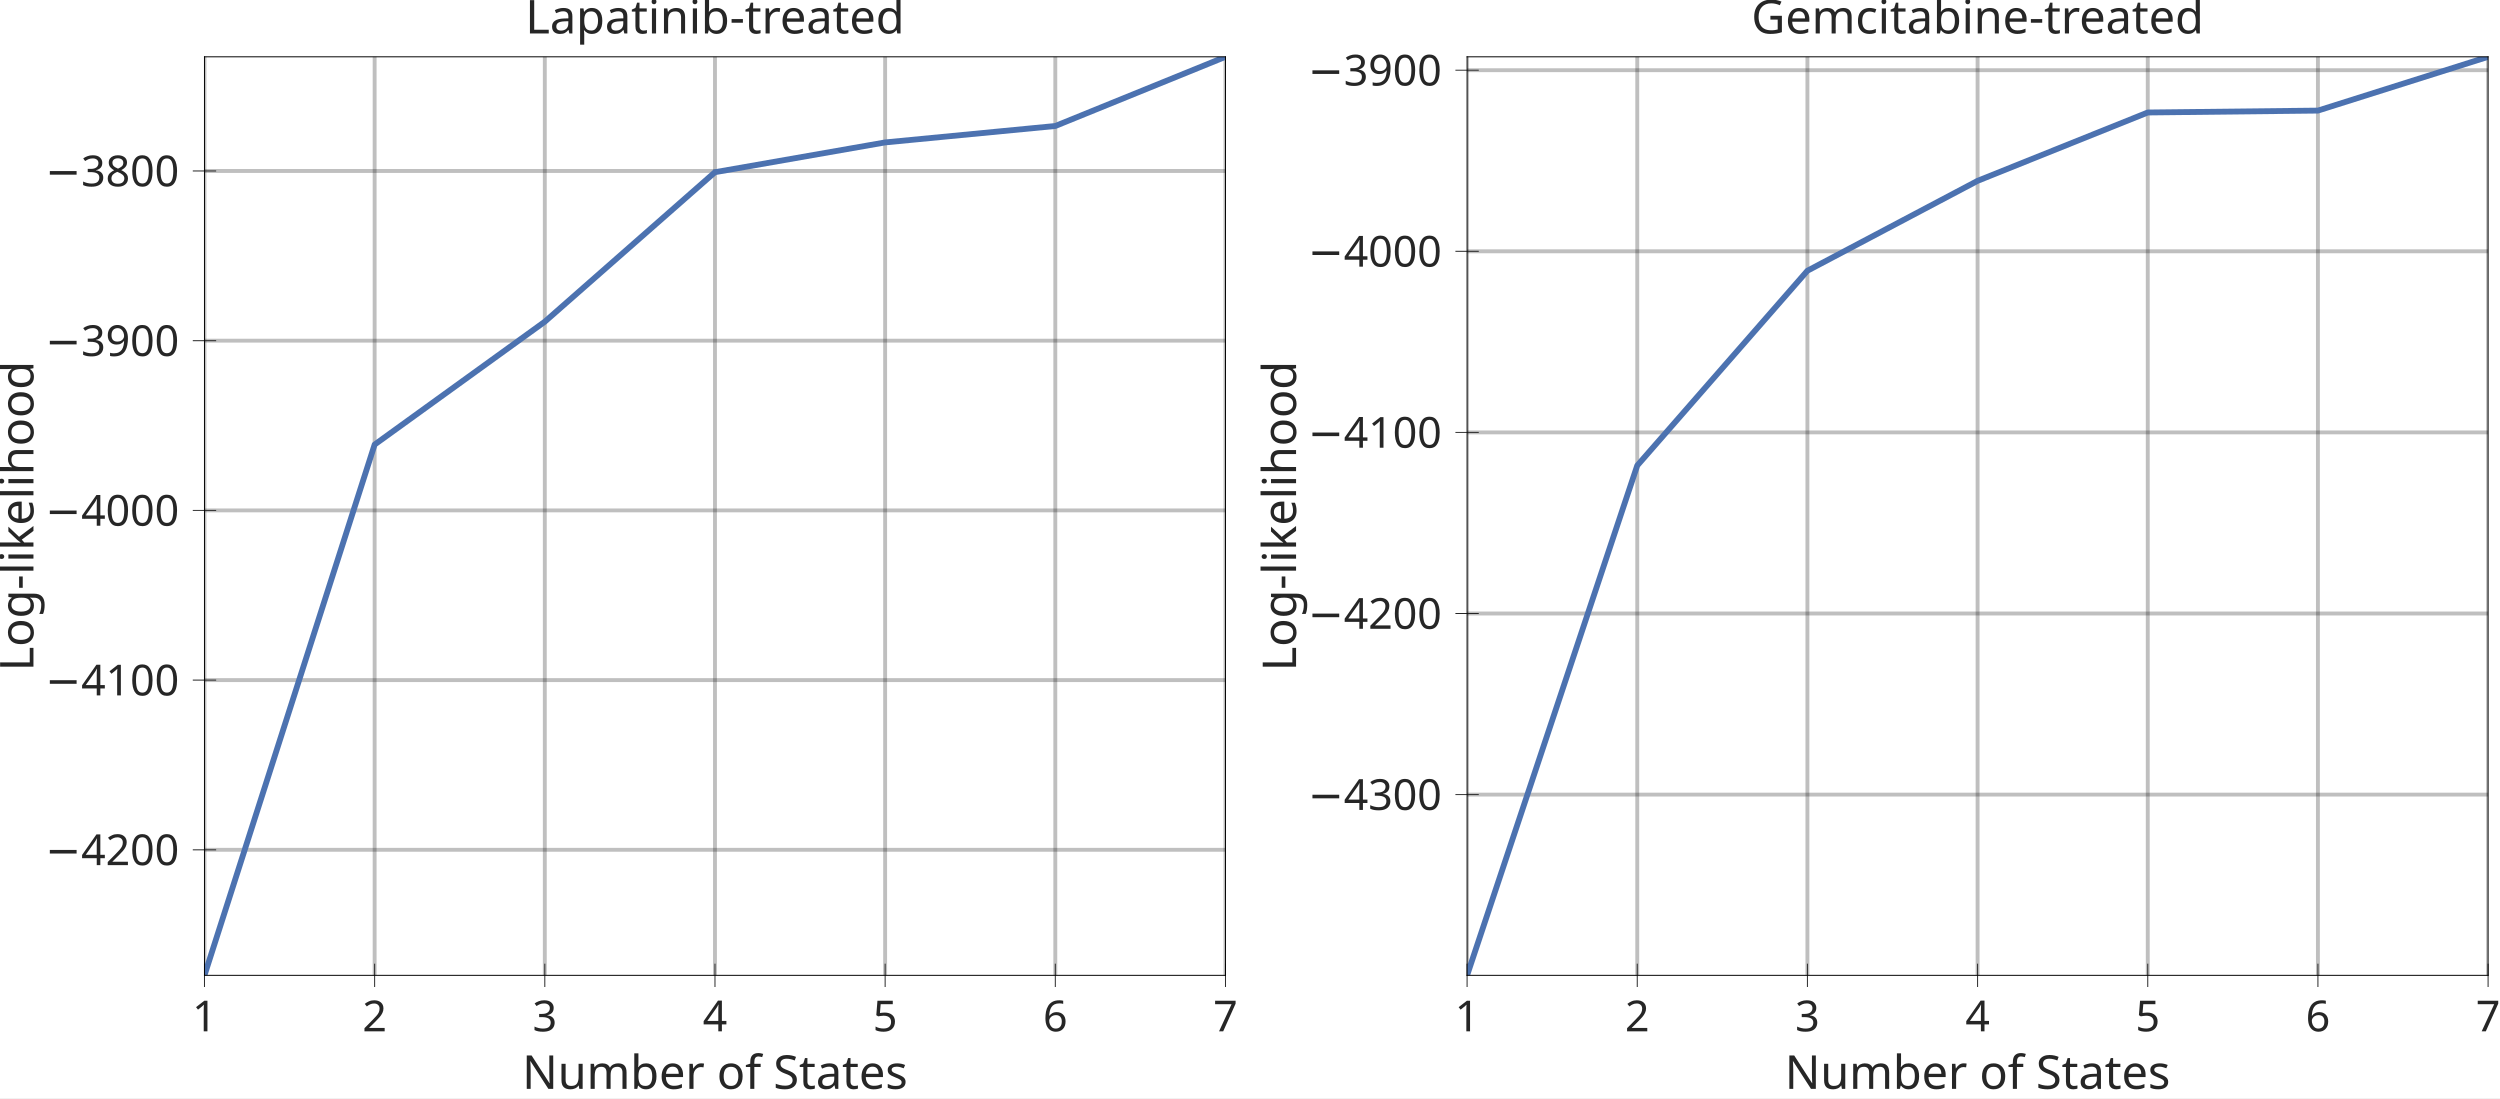
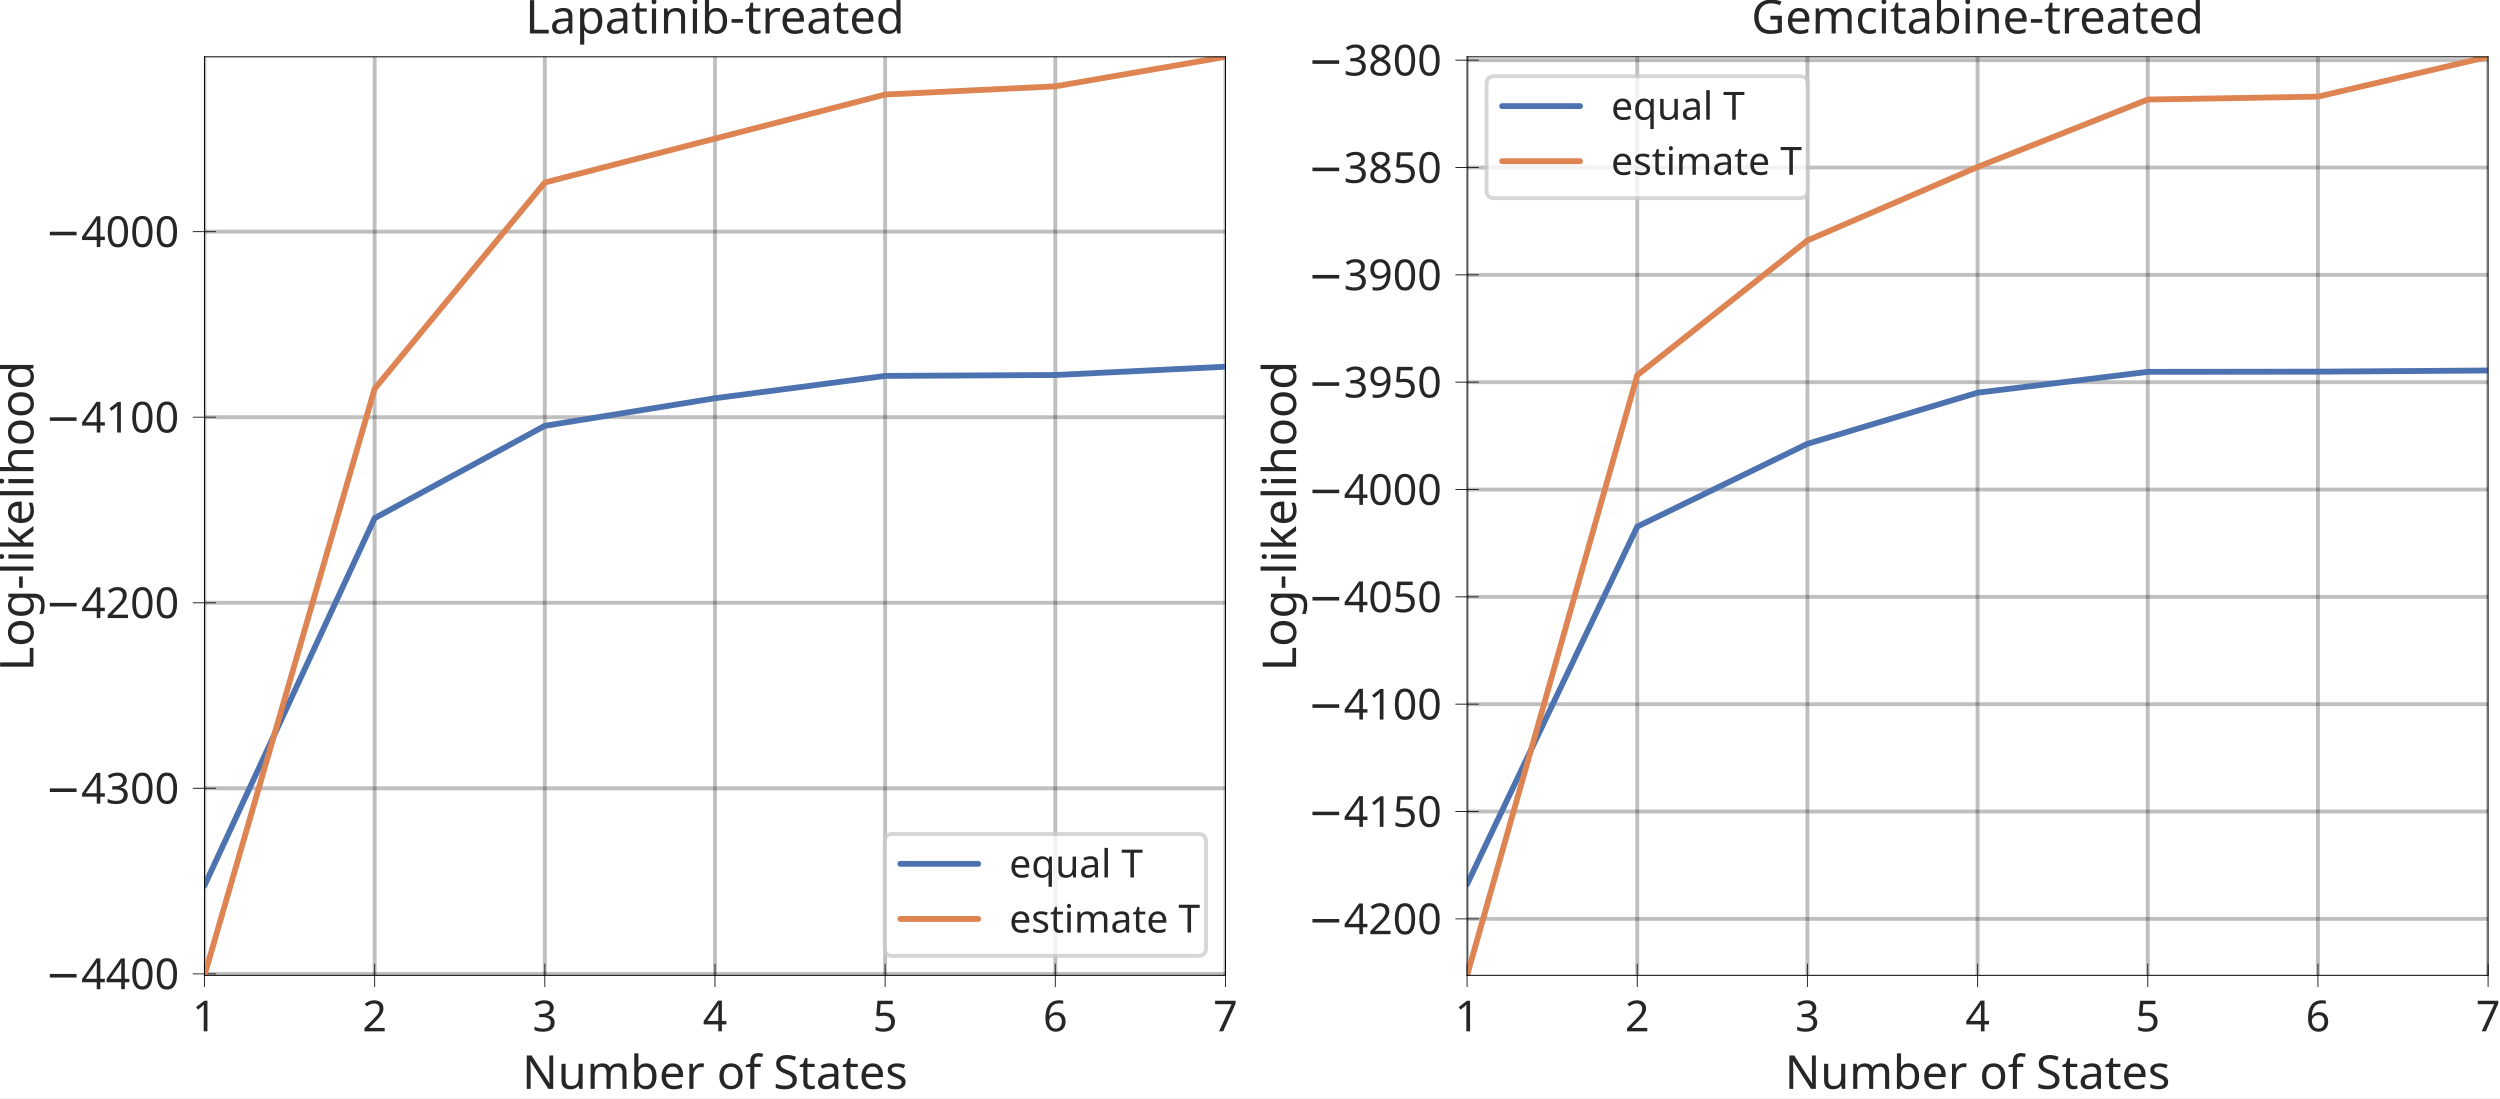
<svg xmlns="http://www.w3.org/2000/svg" xmlns:xlink="http://www.w3.org/1999/xlink" width="642pt" height="282pt" viewBox="0 0 642 282" version="1.1">
  <defs>
    <style type="text/css">*{stroke-linejoin: round; stroke-linecap: butt}</style>
  </defs>
  <g id="figure_1">
    <g id="patch_1">
      <path d="M 0 282  L 642 282  L 642 0  L 0 0  z " style="fill: #ffffff" />
    </g>
    <g id="axes_1">
      <g id="patch_2">
        <path d="M 52.508 250.465  L 314.701 250.465  L 314.701 14.589  L 52.508 14.589  z " style="fill: #ffffff" />
      </g>
      <g id="matplotlib.axis_1">
        <g id="xtick_1">
          <g id="line2d_1">
-             <path d="M 52.508 250.465  L 52.508 14.589  " clip-path="url(#p4b80f3ad15)" style="fill: none; stroke: #000000; stroke-opacity: 0.25; stroke-linecap: round" />
+             <path d="M 52.508 250.465  L 52.508 14.589  " clip-path="url(#p206b3e8301)" style="fill: none; stroke: #000000; stroke-opacity: 0.25; stroke-linecap: round" />
          </g>
          <g id="line2d_2">
            <defs>
-               <path id="mdbe4ce4d6f" d="M 0 3  L 0 -3  " style="stroke: #262626; stroke-width: 0.25" />
+               <path id="ma6e9a97f69" d="M 0 3  L 0 -3  " style="stroke: #262626; stroke-width: 0.25" />
            </defs>
            <g>
-               <use xlink:href="#mdbe4ce4d6f" x="52.508" y="250.465" style="fill: #262626; stroke: #262626; stroke-width: 0.25" />
+               <use xlink:href="#ma6e9a97f69" x="52.508" y="250.465" style="fill: #262626; stroke: #262626; stroke-width: 0.25" />
            </g>
          </g>
          <g id="text_1">
            <text style="fill: #262626; font: 11px 'sans-serif'; text-anchor: middle" x="52.508" y="264.839" transform="rotate(-0, 52.50781, 264.8389)">1</text>
          </g>
        </g>
        <g id="xtick_2">
          <g id="line2d_3">
-             <path d="M 96.207 250.465  L 96.207 14.589  " clip-path="url(#p4b80f3ad15)" style="fill: none; stroke: #000000; stroke-opacity: 0.25; stroke-linecap: round" />
+             <path d="M 96.207 250.465  L 96.207 14.589  " clip-path="url(#p206b3e8301)" style="fill: none; stroke: #000000; stroke-opacity: 0.25; stroke-linecap: round" />
          </g>
          <g id="line2d_4">
            <g>
-               <use xlink:href="#mdbe4ce4d6f" x="96.207" y="250.465" style="fill: #262626; stroke: #262626; stroke-width: 0.25" />
+               <use xlink:href="#ma6e9a97f69" x="96.207" y="250.465" style="fill: #262626; stroke: #262626; stroke-width: 0.25" />
            </g>
          </g>
          <g id="text_2">
            <text style="fill: #262626; font: 11px 'sans-serif'; text-anchor: middle" x="96.207" y="264.839" transform="rotate(-0, 96.20672, 264.8389)">2</text>
          </g>
        </g>
        <g id="xtick_3">
          <g id="line2d_5">
-             <path d="M 139.906 250.465  L 139.906 14.589  " clip-path="url(#p4b80f3ad15)" style="fill: none; stroke: #000000; stroke-opacity: 0.25; stroke-linecap: round" />
+             <path d="M 139.906 250.465  L 139.906 14.589  " clip-path="url(#p206b3e8301)" style="fill: none; stroke: #000000; stroke-opacity: 0.25; stroke-linecap: round" />
          </g>
          <g id="line2d_6">
            <g>
-               <use xlink:href="#mdbe4ce4d6f" x="139.906" y="250.465" style="fill: #262626; stroke: #262626; stroke-width: 0.25" />
+               <use xlink:href="#ma6e9a97f69" x="139.906" y="250.465" style="fill: #262626; stroke: #262626; stroke-width: 0.25" />
            </g>
          </g>
          <g id="text_3">
            <text style="fill: #262626; font: 11px 'sans-serif'; text-anchor: middle" x="139.906" y="264.839" transform="rotate(-0, 139.9056, 264.8389)">3</text>
          </g>
        </g>
        <g id="xtick_4">
          <g id="line2d_7">
-             <path d="M 183.605 250.465  L 183.605 14.589  " clip-path="url(#p4b80f3ad15)" style="fill: none; stroke: #000000; stroke-opacity: 0.25; stroke-linecap: round" />
+             <path d="M 183.605 250.465  L 183.605 14.589  " clip-path="url(#p206b3e8301)" style="fill: none; stroke: #000000; stroke-opacity: 0.25; stroke-linecap: round" />
          </g>
          <g id="line2d_8">
            <g>
-               <use xlink:href="#mdbe4ce4d6f" x="183.605" y="250.465" style="fill: #262626; stroke: #262626; stroke-width: 0.25" />
+               <use xlink:href="#ma6e9a97f69" x="183.605" y="250.465" style="fill: #262626; stroke: #262626; stroke-width: 0.25" />
            </g>
          </g>
          <g id="text_4">
            <text style="fill: #262626; font: 11px 'sans-serif'; text-anchor: middle" x="183.605" y="264.839" transform="rotate(-0, 183.6045, 264.8389)">4</text>
          </g>
        </g>
        <g id="xtick_5">
          <g id="line2d_9">
-             <path d="M 227.303 250.465  L 227.303 14.589  " clip-path="url(#p4b80f3ad15)" style="fill: none; stroke: #000000; stroke-opacity: 0.25; stroke-linecap: round" />
+             <path d="M 227.303 250.465  L 227.303 14.589  " clip-path="url(#p206b3e8301)" style="fill: none; stroke: #000000; stroke-opacity: 0.25; stroke-linecap: round" />
          </g>
          <g id="line2d_10">
            <g>
-               <use xlink:href="#mdbe4ce4d6f" x="227.303" y="250.465" style="fill: #262626; stroke: #262626; stroke-width: 0.25" />
+               <use xlink:href="#ma6e9a97f69" x="227.303" y="250.465" style="fill: #262626; stroke: #262626; stroke-width: 0.25" />
            </g>
          </g>
          <g id="text_5">
            <text style="fill: #262626; font: 11px 'sans-serif'; text-anchor: middle" x="227.303" y="264.839" transform="rotate(-0, 227.3034, 264.8389)">5</text>
          </g>
        </g>
        <g id="xtick_6">
          <g id="line2d_11">
-             <path d="M 271.002 250.465  L 271.002 14.589  " clip-path="url(#p4b80f3ad15)" style="fill: none; stroke: #000000; stroke-opacity: 0.25; stroke-linecap: round" />
+             <path d="M 271.002 250.465  L 271.002 14.589  " clip-path="url(#p206b3e8301)" style="fill: none; stroke: #000000; stroke-opacity: 0.25; stroke-linecap: round" />
          </g>
          <g id="line2d_12">
            <g>
-               <use xlink:href="#mdbe4ce4d6f" x="271.002" y="250.465" style="fill: #262626; stroke: #262626; stroke-width: 0.25" />
+               <use xlink:href="#ma6e9a97f69" x="271.002" y="250.465" style="fill: #262626; stroke: #262626; stroke-width: 0.25" />
            </g>
          </g>
          <g id="text_6">
            <text style="fill: #262626; font: 11px 'sans-serif'; text-anchor: middle" x="271.002" y="264.839" transform="rotate(-0, 271.0023, 264.8389)">6</text>
          </g>
        </g>
        <g id="xtick_7">
          <g id="line2d_13">
-             <path d="M 314.701 250.465  L 314.701 14.589  " clip-path="url(#p4b80f3ad15)" style="fill: none; stroke: #000000; stroke-opacity: 0.25; stroke-linecap: round" />
+             <path d="M 314.701 250.465  L 314.701 14.589  " clip-path="url(#p206b3e8301)" style="fill: none; stroke: #000000; stroke-opacity: 0.25; stroke-linecap: round" />
          </g>
          <g id="line2d_14">
            <g>
-               <use xlink:href="#mdbe4ce4d6f" x="314.701" y="250.465" style="fill: #262626; stroke: #262626; stroke-width: 0.25" />
+               <use xlink:href="#ma6e9a97f69" x="314.701" y="250.465" style="fill: #262626; stroke: #262626; stroke-width: 0.25" />
            </g>
          </g>
          <g id="text_7">
            <text style="fill: #262626; font: 11px 'sans-serif'; text-anchor: middle" x="314.701" y="264.839" transform="rotate(-0, 314.7012, 264.8389)">7</text>
          </g>
        </g>
        <g id="text_8">
          <text style="fill: #262626; font: 12px 'sans-serif'; text-anchor: middle" x="183.605" y="279.615" transform="rotate(-0, 183.6045, 279.6145)">Number of States</text>
        </g>
      </g>
      <g id="matplotlib.axis_2">
        <g id="ytick_1">
          <g id="line2d_15">
-             <path d="M 52.508 218.232  L 314.701 218.232  " clip-path="url(#p4b80f3ad15)" style="fill: none; stroke: #000000; stroke-opacity: 0.25; stroke-linecap: round" />
+             <path d="M 52.508 250.086  L 314.701 250.086  " clip-path="url(#p206b3e8301)" style="fill: none; stroke: #000000; stroke-opacity: 0.25; stroke-linecap: round" />
          </g>
          <g id="line2d_16">
            <defs>
-               <path id="mf456de0a23" d="M 3 0  L -3 -0  " style="stroke: #262626; stroke-width: 0.25" />
+               <path id="md8fed25a36" d="M 3 0  L -3 -0  " style="stroke: #262626; stroke-width: 0.25" />
            </defs>
            <g>
-               <use xlink:href="#mf456de0a23" x="52.508" y="218.232" style="fill: #262626; stroke: #262626; stroke-width: 0.25" />
+               <use xlink:href="#md8fed25a36" x="52.508" y="250.086" style="fill: #262626; stroke: #262626; stroke-width: 0.25" />
            </g>
          </g>
          <g id="text_9">
-             <text style="fill: #262626; font: 11px 'sans-serif'; text-anchor: end" x="46.008" y="222.169" transform="rotate(-0, 46.00781, 222.169)">−4200</text>
+             <text style="fill: #262626; font: 11px 'sans-serif'; text-anchor: end" x="46.008" y="254.022" transform="rotate(-0, 46.00781, 254.0224)">−4400</text>
          </g>
        </g>
        <g id="ytick_2">
          <g id="line2d_17">
-             <path d="M 52.508 174.65  L 314.701 174.65  " clip-path="url(#p4b80f3ad15)" style="fill: none; stroke: #000000; stroke-opacity: 0.25; stroke-linecap: round" />
+             <path d="M 52.508 202.435  L 314.701 202.435  " clip-path="url(#p206b3e8301)" style="fill: none; stroke: #000000; stroke-opacity: 0.25; stroke-linecap: round" />
          </g>
          <g id="line2d_18">
            <g>
-               <use xlink:href="#mf456de0a23" x="52.508" y="174.65" style="fill: #262626; stroke: #262626; stroke-width: 0.25" />
+               <use xlink:href="#md8fed25a36" x="52.508" y="202.435" style="fill: #262626; stroke: #262626; stroke-width: 0.25" />
            </g>
          </g>
          <g id="text_10">
-             <text style="fill: #262626; font: 11px 'sans-serif'; text-anchor: end" x="46.008" y="178.587" transform="rotate(-0, 46.00781, 178.5872)">−4100</text>
+             <text style="fill: #262626; font: 11px 'sans-serif'; text-anchor: end" x="46.008" y="206.372" transform="rotate(-0, 46.00781, 206.3722)">−4300</text>
          </g>
        </g>
        <g id="ytick_3">
          <g id="line2d_19">
-             <path d="M 52.508 131.069  L 314.701 131.069  " clip-path="url(#p4b80f3ad15)" style="fill: none; stroke: #000000; stroke-opacity: 0.25; stroke-linecap: round" />
+             <path d="M 52.508 154.785  L 314.701 154.785  " clip-path="url(#p206b3e8301)" style="fill: none; stroke: #000000; stroke-opacity: 0.25; stroke-linecap: round" />
          </g>
          <g id="line2d_20">
            <g>
-               <use xlink:href="#mf456de0a23" x="52.508" y="131.069" style="fill: #262626; stroke: #262626; stroke-width: 0.25" />
+               <use xlink:href="#md8fed25a36" x="52.508" y="154.785" style="fill: #262626; stroke: #262626; stroke-width: 0.25" />
            </g>
          </g>
          <g id="text_11">
-             <text style="fill: #262626; font: 11px 'sans-serif'; text-anchor: end" x="46.008" y="135.005" transform="rotate(-0, 46.00781, 135.0054)">−4000</text>
+             <text style="fill: #262626; font: 11px 'sans-serif'; text-anchor: end" x="46.008" y="158.722" transform="rotate(-0, 46.00781, 158.7221)">−4200</text>
          </g>
        </g>
        <g id="ytick_4">
          <g id="line2d_21">
-             <path d="M 52.508 87.487  L 314.701 87.487  " clip-path="url(#p4b80f3ad15)" style="fill: none; stroke: #000000; stroke-opacity: 0.25; stroke-linecap: round" />
+             <path d="M 52.508 107.135  L 314.701 107.135  " clip-path="url(#p206b3e8301)" style="fill: none; stroke: #000000; stroke-opacity: 0.25; stroke-linecap: round" />
          </g>
          <g id="line2d_22">
            <g>
-               <use xlink:href="#mf456de0a23" x="52.508" y="87.487" style="fill: #262626; stroke: #262626; stroke-width: 0.25" />
+               <use xlink:href="#md8fed25a36" x="52.508" y="107.135" style="fill: #262626; stroke: #262626; stroke-width: 0.25" />
            </g>
          </g>
          <g id="text_12">
-             <text style="fill: #262626; font: 11px 'sans-serif'; text-anchor: end" x="46.008" y="91.424" transform="rotate(-0, 46.00781, 91.42358)">−3900</text>
+             <text style="fill: #262626; font: 11px 'sans-serif'; text-anchor: end" x="46.008" y="111.072" transform="rotate(-0, 46.00781, 111.0719)">−4100</text>
          </g>
        </g>
        <g id="ytick_5">
          <g id="line2d_23">
-             <path d="M 52.508 43.905  L 314.701 43.905  " clip-path="url(#p4b80f3ad15)" style="fill: none; stroke: #000000; stroke-opacity: 0.25; stroke-linecap: round" />
+             <path d="M 52.508 59.485  L 314.701 59.485  " clip-path="url(#p206b3e8301)" style="fill: none; stroke: #000000; stroke-opacity: 0.25; stroke-linecap: round" />
          </g>
          <g id="line2d_24">
            <g>
-               <use xlink:href="#mf456de0a23" x="52.508" y="43.905" style="fill: #262626; stroke: #262626; stroke-width: 0.25" />
+               <use xlink:href="#md8fed25a36" x="52.508" y="59.485" style="fill: #262626; stroke: #262626; stroke-width: 0.25" />
            </g>
          </g>
          <g id="text_13">
-             <text style="fill: #262626; font: 11px 'sans-serif'; text-anchor: end" x="46.008" y="47.842" transform="rotate(-0, 46.00781, 47.84176)">−3800</text>
+             <text style="fill: #262626; font: 11px 'sans-serif'; text-anchor: end" x="46.008" y="63.422" transform="rotate(-0, 46.00781, 63.42179)">−4000</text>
          </g>
        </g>
        <g id="text_14">
          <text style="fill: #262626; font: 12px 'sans-serif'; text-anchor: middle" x="8.589" y="132.527" transform="rotate(-90, 8.589375, 132.5273)">Log-likelihood</text>
        </g>
      </g>
      <g id="line2d_25">
-         <path d="M 52.508 250.465  L 96.207 114.166  L 139.906 82.608  L 183.605 44.22  L 227.303 36.571  L 271.002 32.354  L 314.701 14.589  " clip-path="url(#p4b80f3ad15)" style="fill: none; stroke: #4c72b0; stroke-width: 1.5; stroke-linecap: round" />
+         <path d="M 52.508 227.407  L 96.207 133.065  L 139.906 109.346  L 183.605 102.267  L 227.303 96.534  L 271.002 96.3  L 314.701 94.171  " clip-path="url(#p206b3e8301)" style="fill: none; stroke: #4c72b0; stroke-width: 1.5; stroke-linecap: round" />
+       </g>
+       <g id="line2d_26">
+         <path d="M 52.508 250.465  L 96.207 99.816  L 139.906 46.869  L 183.605 35.593  L 227.303 24.282  L 271.002 22.17  L 314.701 14.589  " clip-path="url(#p206b3e8301)" style="fill: none; stroke: #dd8452; stroke-width: 1.5; stroke-linecap: round" />
      </g>
      <g id="patch_3">
        <path d="M 52.508 250.465  L 52.508 14.589  " style="fill: none; stroke: #000000; stroke-width: 0.25; stroke-linejoin: miter; stroke-linecap: square" />
      </g>
      <g id="patch_4">
        <path d="M 314.701 250.465  L 314.701 14.589  " style="fill: none; stroke: #000000; stroke-width: 0.25; stroke-linejoin: miter; stroke-linecap: square" />
      </g>
      <g id="patch_5">
        <path d="M 52.508 250.465  L 314.701 250.465  " style="fill: none; stroke: #000000; stroke-width: 0.25; stroke-linejoin: miter; stroke-linecap: square" />
      </g>
      <g id="patch_6">
        <path d="M 52.508 14.589  L 314.701 14.589  " style="fill: none; stroke: #000000; stroke-width: 0.25; stroke-linejoin: miter; stroke-linecap: square" />
      </g>
      <g id="text_15">
        <text style="fill: #262626; font: 12px 'sans-serif'; text-anchor: middle" x="183.605" y="8.589" transform="rotate(-0, 183.6045, 8.589375)">Lapatinib-treated</text>
      </g>
+       <g id="legend_1">
+         <g id="patch_7">
+           <path d="M 229.2 245.465  L 307.701 245.465  Q 309.701 245.465 309.701 243.465  L 309.701 216.175  Q 309.701 214.175 307.701 214.175  L 229.2 214.175  Q 227.2 214.175 227.2 216.175  L 227.2 243.465  Q 227.2 245.465 229.2 245.465  z " style="fill: #ffffff; opacity: 0.8; stroke: #cccccc; stroke-linejoin: miter" />
+         </g>
+         <g id="line2d_27">
+           <path d="M 231.2 221.832  L 241.2 221.832  L 251.2 221.832  " style="fill: none; stroke: #4c72b0; stroke-width: 1.5; stroke-linecap: round" />
+         </g>
+         <g id="text_16">
+           <text style="fill: #262626; font: 10px 'sans-serif'; text-anchor: start" x="259.2" y="225.332" transform="rotate(-0, 259.1997, 225.3325)">equal T</text>
+         </g>
+         <g id="line2d_28">
+           <path d="M 231.2 235.978  L 241.2 235.978  L 251.2 235.978  " style="fill: none; stroke: #dd8452; stroke-width: 1.5; stroke-linecap: round" />
+         </g>
+         <g id="text_17">
+           <text style="fill: #262626; font: 10px 'sans-serif'; text-anchor: start" x="259.2" y="239.478" transform="rotate(-0, 259.1997, 239.4778)">estimate T</text>
+         </g>
+       </g>
    </g>
    <g id="axes_2">
-       <g id="patch_7">
+       <g id="patch_8">
        <path d="M 376.748 250.465  L 638.941 250.465  L 638.941 14.589  L 376.748 14.589  z " style="fill: #ffffff" />
      </g>
      <g id="matplotlib.axis_3">
        <g id="xtick_8">
-           <g id="line2d_26">
-             <path d="M 376.748 250.465  L 376.748 14.589  " clip-path="url(#p96ca36633e)" style="fill: none; stroke: #000000; stroke-opacity: 0.25; stroke-linecap: round" />
-           </g>
-           <g id="line2d_27">
-             <g>
-               <use xlink:href="#mdbe4ce4d6f" x="376.748" y="250.465" style="fill: #262626; stroke: #262626; stroke-width: 0.25" />
-             </g>
-           </g>
-           <g id="text_16">
+           <g id="line2d_29">
+             <path d="M 376.748 250.465  L 376.748 14.589  " clip-path="url(#p6e9ee7e208)" style="fill: none; stroke: #000000; stroke-opacity: 0.25; stroke-linecap: round" />
+           </g>
+           <g id="line2d_30">
+             <g>
+               <use xlink:href="#ma6e9a97f69" x="376.748" y="250.465" style="fill: #262626; stroke: #262626; stroke-width: 0.25" />
+             </g>
+           </g>
+           <g id="text_18">
            <text style="fill: #262626; font: 11px 'sans-serif'; text-anchor: middle" x="376.748" y="264.839" transform="rotate(-0, 376.7476, 264.8389)">1</text>
          </g>
        </g>
        <g id="xtick_9">
-           <g id="line2d_28">
-             <path d="M 420.446 250.465  L 420.446 14.589  " clip-path="url(#p96ca36633e)" style="fill: none; stroke: #000000; stroke-opacity: 0.25; stroke-linecap: round" />
-           </g>
-           <g id="line2d_29">
-             <g>
-               <use xlink:href="#mdbe4ce4d6f" x="420.446" y="250.465" style="fill: #262626; stroke: #262626; stroke-width: 0.25" />
-             </g>
-           </g>
-           <g id="text_17">
+           <g id="line2d_31">
+             <path d="M 420.446 250.465  L 420.446 14.589  " clip-path="url(#p6e9ee7e208)" style="fill: none; stroke: #000000; stroke-opacity: 0.25; stroke-linecap: round" />
+           </g>
+           <g id="line2d_32">
+             <g>
+               <use xlink:href="#ma6e9a97f69" x="420.446" y="250.465" style="fill: #262626; stroke: #262626; stroke-width: 0.25" />
+             </g>
+           </g>
+           <g id="text_19">
            <text style="fill: #262626; font: 11px 'sans-serif'; text-anchor: middle" x="420.446" y="264.839" transform="rotate(-0, 420.4465, 264.8389)">2</text>
          </g>
        </g>
        <g id="xtick_10">
-           <g id="line2d_30">
-             <path d="M 464.145 250.465  L 464.145 14.589  " clip-path="url(#p96ca36633e)" style="fill: none; stroke: #000000; stroke-opacity: 0.25; stroke-linecap: round" />
-           </g>
-           <g id="line2d_31">
-             <g>
-               <use xlink:href="#mdbe4ce4d6f" x="464.145" y="250.465" style="fill: #262626; stroke: #262626; stroke-width: 0.25" />
-             </g>
-           </g>
-           <g id="text_18">
+           <g id="line2d_33">
+             <path d="M 464.145 250.465  L 464.145 14.589  " clip-path="url(#p6e9ee7e208)" style="fill: none; stroke: #000000; stroke-opacity: 0.25; stroke-linecap: round" />
+           </g>
+           <g id="line2d_34">
+             <g>
+               <use xlink:href="#ma6e9a97f69" x="464.145" y="250.465" style="fill: #262626; stroke: #262626; stroke-width: 0.25" />
+             </g>
+           </g>
+           <g id="text_20">
            <text style="fill: #262626; font: 11px 'sans-serif'; text-anchor: middle" x="464.145" y="264.839" transform="rotate(-0, 464.1454, 264.8389)">3</text>
          </g>
        </g>
        <g id="xtick_11">
-           <g id="line2d_32">
-             <path d="M 507.844 250.465  L 507.844 14.589  " clip-path="url(#p96ca36633e)" style="fill: none; stroke: #000000; stroke-opacity: 0.25; stroke-linecap: round" />
-           </g>
-           <g id="line2d_33">
-             <g>
-               <use xlink:href="#mdbe4ce4d6f" x="507.844" y="250.465" style="fill: #262626; stroke: #262626; stroke-width: 0.25" />
-             </g>
-           </g>
-           <g id="text_19">
+           <g id="line2d_35">
+             <path d="M 507.844 250.465  L 507.844 14.589  " clip-path="url(#p6e9ee7e208)" style="fill: none; stroke: #000000; stroke-opacity: 0.25; stroke-linecap: round" />
+           </g>
+           <g id="line2d_36">
+             <g>
+               <use xlink:href="#ma6e9a97f69" x="507.844" y="250.465" style="fill: #262626; stroke: #262626; stroke-width: 0.25" />
+             </g>
+           </g>
+           <g id="text_21">
            <text style="fill: #262626; font: 11px 'sans-serif'; text-anchor: middle" x="507.844" y="264.839" transform="rotate(-0, 507.8443, 264.8389)">4</text>
          </g>
        </g>
        <g id="xtick_12">
-           <g id="line2d_34">
-             <path d="M 551.543 250.465  L 551.543 14.589  " clip-path="url(#p96ca36633e)" style="fill: none; stroke: #000000; stroke-opacity: 0.25; stroke-linecap: round" />
-           </g>
-           <g id="line2d_35">
-             <g>
-               <use xlink:href="#mdbe4ce4d6f" x="551.543" y="250.465" style="fill: #262626; stroke: #262626; stroke-width: 0.25" />
-             </g>
-           </g>
-           <g id="text_20">
+           <g id="line2d_37">
+             <path d="M 551.543 250.465  L 551.543 14.589  " clip-path="url(#p6e9ee7e208)" style="fill: none; stroke: #000000; stroke-opacity: 0.25; stroke-linecap: round" />
+           </g>
+           <g id="line2d_38">
+             <g>
+               <use xlink:href="#ma6e9a97f69" x="551.543" y="250.465" style="fill: #262626; stroke: #262626; stroke-width: 0.25" />
+             </g>
+           </g>
+           <g id="text_22">
            <text style="fill: #262626; font: 11px 'sans-serif'; text-anchor: middle" x="551.543" y="264.839" transform="rotate(-0, 551.5432, 264.8389)">5</text>
          </g>
        </g>
        <g id="xtick_13">
-           <g id="line2d_36">
-             <path d="M 595.242 250.465  L 595.242 14.589  " clip-path="url(#p96ca36633e)" style="fill: none; stroke: #000000; stroke-opacity: 0.25; stroke-linecap: round" />
-           </g>
-           <g id="line2d_37">
-             <g>
-               <use xlink:href="#mdbe4ce4d6f" x="595.242" y="250.465" style="fill: #262626; stroke: #262626; stroke-width: 0.25" />
-             </g>
-           </g>
-           <g id="text_21">
+           <g id="line2d_39">
+             <path d="M 595.242 250.465  L 595.242 14.589  " clip-path="url(#p6e9ee7e208)" style="fill: none; stroke: #000000; stroke-opacity: 0.25; stroke-linecap: round" />
+           </g>
+           <g id="line2d_40">
+             <g>
+               <use xlink:href="#ma6e9a97f69" x="595.242" y="250.465" style="fill: #262626; stroke: #262626; stroke-width: 0.25" />
+             </g>
+           </g>
+           <g id="text_23">
            <text style="fill: #262626; font: 11px 'sans-serif'; text-anchor: middle" x="595.242" y="264.839" transform="rotate(-0, 595.2421, 264.8389)">6</text>
          </g>
        </g>
        <g id="xtick_14">
-           <g id="line2d_38">
-             <path d="M 638.941 250.465  L 638.941 14.589  " clip-path="url(#p96ca36633e)" style="fill: none; stroke: #000000; stroke-opacity: 0.25; stroke-linecap: round" />
-           </g>
-           <g id="line2d_39">
-             <g>
-               <use xlink:href="#mdbe4ce4d6f" x="638.941" y="250.465" style="fill: #262626; stroke: #262626; stroke-width: 0.25" />
-             </g>
-           </g>
-           <g id="text_22">
+           <g id="line2d_41">
+             <path d="M 638.941 250.465  L 638.941 14.589  " clip-path="url(#p6e9ee7e208)" style="fill: none; stroke: #000000; stroke-opacity: 0.25; stroke-linecap: round" />
+           </g>
+           <g id="line2d_42">
+             <g>
+               <use xlink:href="#ma6e9a97f69" x="638.941" y="250.465" style="fill: #262626; stroke: #262626; stroke-width: 0.25" />
+             </g>
+           </g>
+           <g id="text_24">
            <text style="fill: #262626; font: 11px 'sans-serif'; text-anchor: middle" x="638.941" y="264.839" transform="rotate(-0, 638.941, 264.8389)">7</text>
          </g>
        </g>
-         <g id="text_23">
+         <g id="text_25">
          <text style="fill: #262626; font: 12px 'sans-serif'; text-anchor: middle" x="507.844" y="279.615" transform="rotate(-0, 507.8443, 279.6145)">Number of States</text>
        </g>
      </g>
      <g id="matplotlib.axis_4">
        <g id="ytick_6">
-           <g id="line2d_40">
-             <path d="M 376.748 204.054  L 638.941 204.054  " clip-path="url(#p96ca36633e)" style="fill: none; stroke: #000000; stroke-opacity: 0.25; stroke-linecap: round" />
-           </g>
-           <g id="line2d_41">
-             <g>
-               <use xlink:href="#mf456de0a23" x="376.748" y="204.054" style="fill: #262626; stroke: #262626; stroke-width: 0.25" />
-             </g>
-           </g>
-           <g id="text_24">
-             <text style="fill: #262626; font: 11px 'sans-serif'; text-anchor: end" x="370.248" y="207.991" transform="rotate(-0, 370.2476, 207.991)">−4300</text>
+           <g id="line2d_43">
+             <path d="M 376.748 235.962  L 638.941 235.962  " clip-path="url(#p6e9ee7e208)" style="fill: none; stroke: #000000; stroke-opacity: 0.25; stroke-linecap: round" />
+           </g>
+           <g id="line2d_44">
+             <g>
+               <use xlink:href="#md8fed25a36" x="376.748" y="235.962" style="fill: #262626; stroke: #262626; stroke-width: 0.25" />
+             </g>
+           </g>
+           <g id="text_26">
+             <text style="fill: #262626; font: 11px 'sans-serif'; text-anchor: end" x="370.248" y="239.898" transform="rotate(-0, 370.2476, 239.8983)">−4200</text>
          </g>
        </g>
        <g id="ytick_7">
-           <g id="line2d_42">
-             <path d="M 376.748 157.548  L 638.941 157.548  " clip-path="url(#p96ca36633e)" style="fill: none; stroke: #000000; stroke-opacity: 0.25; stroke-linecap: round" />
-           </g>
-           <g id="line2d_43">
-             <g>
-               <use xlink:href="#mf456de0a23" x="376.748" y="157.548" style="fill: #262626; stroke: #262626; stroke-width: 0.25" />
-             </g>
-           </g>
-           <g id="text_25">
-             <text style="fill: #262626; font: 11px 'sans-serif'; text-anchor: end" x="370.248" y="161.485" transform="rotate(-0, 370.2476, 161.4851)">−4200</text>
+           <g id="line2d_45">
+             <path d="M 376.748 208.398  L 638.941 208.398  " clip-path="url(#p6e9ee7e208)" style="fill: none; stroke: #000000; stroke-opacity: 0.25; stroke-linecap: round" />
+           </g>
+           <g id="line2d_46">
+             <g>
+               <use xlink:href="#md8fed25a36" x="376.748" y="208.398" style="fill: #262626; stroke: #262626; stroke-width: 0.25" />
+             </g>
+           </g>
+           <g id="text_27">
+             <text style="fill: #262626; font: 11px 'sans-serif'; text-anchor: end" x="370.248" y="212.335" transform="rotate(-0, 370.2476, 212.3349)">−4150</text>
          </g>
        </g>
        <g id="ytick_8">
-           <g id="line2d_44">
-             <path d="M 376.748 111.042  L 638.941 111.042  " clip-path="url(#p96ca36633e)" style="fill: none; stroke: #000000; stroke-opacity: 0.25; stroke-linecap: round" />
-           </g>
-           <g id="line2d_45">
-             <g>
-               <use xlink:href="#mf456de0a23" x="376.748" y="111.042" style="fill: #262626; stroke: #262626; stroke-width: 0.25" />
-             </g>
-           </g>
-           <g id="text_26">
-             <text style="fill: #262626; font: 11px 'sans-serif'; text-anchor: end" x="370.248" y="114.979" transform="rotate(-0, 370.2476, 114.9791)">−4100</text>
+           <g id="line2d_47">
+             <path d="M 376.748 180.835  L 638.941 180.835  " clip-path="url(#p6e9ee7e208)" style="fill: none; stroke: #000000; stroke-opacity: 0.25; stroke-linecap: round" />
+           </g>
+           <g id="line2d_48">
+             <g>
+               <use xlink:href="#md8fed25a36" x="376.748" y="180.835" style="fill: #262626; stroke: #262626; stroke-width: 0.25" />
+             </g>
+           </g>
+           <g id="text_28">
+             <text style="fill: #262626; font: 11px 'sans-serif'; text-anchor: end" x="370.248" y="184.772" transform="rotate(-0, 370.2476, 184.7716)">−4100</text>
          </g>
        </g>
        <g id="ytick_9">
-           <g id="line2d_46">
-             <path d="M 376.748 64.536  L 638.941 64.536  " clip-path="url(#p96ca36633e)" style="fill: none; stroke: #000000; stroke-opacity: 0.25; stroke-linecap: round" />
-           </g>
-           <g id="line2d_47">
-             <g>
-               <use xlink:href="#mf456de0a23" x="376.748" y="64.536" style="fill: #262626; stroke: #262626; stroke-width: 0.25" />
-             </g>
-           </g>
-           <g id="text_27">
-             <text style="fill: #262626; font: 11px 'sans-serif'; text-anchor: end" x="370.248" y="68.473" transform="rotate(-0, 370.2476, 68.47316)">−4000</text>
+           <g id="line2d_49">
+             <path d="M 376.748 153.271  L 638.941 153.271  " clip-path="url(#p6e9ee7e208)" style="fill: none; stroke: #000000; stroke-opacity: 0.25; stroke-linecap: round" />
+           </g>
+           <g id="line2d_50">
+             <g>
+               <use xlink:href="#md8fed25a36" x="376.748" y="153.271" style="fill: #262626; stroke: #262626; stroke-width: 0.25" />
+             </g>
+           </g>
+           <g id="text_29">
+             <text style="fill: #262626; font: 11px 'sans-serif'; text-anchor: end" x="370.248" y="157.208" transform="rotate(-0, 370.2476, 157.2082)">−4050</text>
          </g>
        </g>
        <g id="ytick_10">
-           <g id="line2d_48">
-             <path d="M 376.748 18.03  L 638.941 18.03  " clip-path="url(#p96ca36633e)" style="fill: none; stroke: #000000; stroke-opacity: 0.25; stroke-linecap: round" />
-           </g>
-           <g id="line2d_49">
-             <g>
-               <use xlink:href="#mf456de0a23" x="376.748" y="18.03" style="fill: #262626; stroke: #262626; stroke-width: 0.25" />
-             </g>
-           </g>
-           <g id="text_28">
-             <text style="fill: #262626; font: 11px 'sans-serif'; text-anchor: end" x="370.248" y="21.967" transform="rotate(-0, 370.2476, 21.9672)">−3900</text>
-           </g>
-         </g>
-         <g id="text_29">
+           <g id="line2d_51">
+             <path d="M 376.748 125.708  L 638.941 125.708  " clip-path="url(#p6e9ee7e208)" style="fill: none; stroke: #000000; stroke-opacity: 0.25; stroke-linecap: round" />
+           </g>
+           <g id="line2d_52">
+             <g>
+               <use xlink:href="#md8fed25a36" x="376.748" y="125.708" style="fill: #262626; stroke: #262626; stroke-width: 0.25" />
+             </g>
+           </g>
+           <g id="text_30">
+             <text style="fill: #262626; font: 11px 'sans-serif'; text-anchor: end" x="370.248" y="129.645" transform="rotate(-0, 370.2476, 129.6448)">−4000</text>
+           </g>
+         </g>
+         <g id="ytick_11">
+           <g id="line2d_53">
+             <path d="M 376.748 98.145  L 638.941 98.145  " clip-path="url(#p6e9ee7e208)" style="fill: none; stroke: #000000; stroke-opacity: 0.25; stroke-linecap: round" />
+           </g>
+           <g id="line2d_54">
+             <g>
+               <use xlink:href="#md8fed25a36" x="376.748" y="98.145" style="fill: #262626; stroke: #262626; stroke-width: 0.25" />
+             </g>
+           </g>
+           <g id="text_31">
+             <text style="fill: #262626; font: 11px 'sans-serif'; text-anchor: end" x="370.248" y="102.081" transform="rotate(-0, 370.2476, 102.0814)">−3950</text>
+           </g>
+         </g>
+         <g id="ytick_12">
+           <g id="line2d_55">
+             <path d="M 376.748 70.581  L 638.941 70.581  " clip-path="url(#p6e9ee7e208)" style="fill: none; stroke: #000000; stroke-opacity: 0.25; stroke-linecap: round" />
+           </g>
+           <g id="line2d_56">
+             <g>
+               <use xlink:href="#md8fed25a36" x="376.748" y="70.581" style="fill: #262626; stroke: #262626; stroke-width: 0.25" />
+             </g>
+           </g>
+           <g id="text_32">
+             <text style="fill: #262626; font: 11px 'sans-serif'; text-anchor: end" x="370.248" y="74.518" transform="rotate(-0, 370.2476, 74.51802)">−3900</text>
+           </g>
+         </g>
+         <g id="ytick_13">
+           <g id="line2d_57">
+             <path d="M 376.748 43.018  L 638.941 43.018  " clip-path="url(#p6e9ee7e208)" style="fill: none; stroke: #000000; stroke-opacity: 0.25; stroke-linecap: round" />
+           </g>
+           <g id="line2d_58">
+             <g>
+               <use xlink:href="#md8fed25a36" x="376.748" y="43.018" style="fill: #262626; stroke: #262626; stroke-width: 0.25" />
+             </g>
+           </g>
+           <g id="text_33">
+             <text style="fill: #262626; font: 11px 'sans-serif'; text-anchor: end" x="370.248" y="46.955" transform="rotate(-0, 370.2476, 46.95463)">−3850</text>
+           </g>
+         </g>
+         <g id="ytick_14">
+           <g id="line2d_59">
+             <path d="M 376.748 15.454  L 638.941 15.454  " clip-path="url(#p6e9ee7e208)" style="fill: none; stroke: #000000; stroke-opacity: 0.25; stroke-linecap: round" />
+           </g>
+           <g id="line2d_60">
+             <g>
+               <use xlink:href="#md8fed25a36" x="376.748" y="15.454" style="fill: #262626; stroke: #262626; stroke-width: 0.25" />
+             </g>
+           </g>
+           <g id="text_34">
+             <text style="fill: #262626; font: 11px 'sans-serif'; text-anchor: end" x="370.248" y="19.391" transform="rotate(-0, 370.2476, 19.39125)">−3800</text>
+           </g>
+         </g>
+         <g id="text_35">
          <text style="fill: #262626; font: 12px 'sans-serif'; text-anchor: middle" x="332.829" y="132.527" transform="rotate(-90, 332.8291, 132.5273)">Log-likelihood</text>
        </g>
      </g>
-       <g id="line2d_50">
-         <path d="M 376.748 250.465  L 420.446 119.547  L 464.145 69.525  L 507.844 46.439  L 551.543 28.887  L 595.242 28.4  L 638.941 14.589  " clip-path="url(#p96ca36633e)" style="fill: none; stroke: #4c72b0; stroke-width: 1.5; stroke-linecap: round" />
-       </g>
-       <g id="patch_8">
+       <g id="line2d_61">
+         <path d="M 376.748 227.059  L 420.446 135.232  L 464.145 113.971  L 507.844 100.839  L 551.543 95.489  L 595.242 95.441  L 638.941 95.145  " clip-path="url(#p6e9ee7e208)" style="fill: none; stroke: #4c72b0; stroke-width: 1.5; stroke-linecap: round" />
+       </g>
+       <g id="line2d_62">
+         <path d="M 376.748 250.465  L 420.446 96.353  L 464.145 61.746  L 507.844 42.875  L 551.543 25.559  L 595.242 24.816  L 638.941 14.589  " clip-path="url(#p6e9ee7e208)" style="fill: none; stroke: #dd8452; stroke-width: 1.5; stroke-linecap: round" />
+       </g>
+       <g id="patch_9">
        <path d="M 376.748 250.465  L 376.748 14.589  " style="fill: none; stroke: #000000; stroke-width: 0.25; stroke-linejoin: miter; stroke-linecap: square" />
      </g>
-       <g id="patch_9">
+       <g id="patch_10">
        <path d="M 638.941 250.465  L 638.941 14.589  " style="fill: none; stroke: #000000; stroke-width: 0.25; stroke-linejoin: miter; stroke-linecap: square" />
      </g>
-       <g id="patch_10">
+       <g id="patch_11">
        <path d="M 376.748 250.465  L 638.941 250.465  " style="fill: none; stroke: #000000; stroke-width: 0.25; stroke-linejoin: miter; stroke-linecap: square" />
      </g>
-       <g id="patch_11">
+       <g id="patch_12">
        <path d="M 376.748 14.589  L 638.941 14.589  " style="fill: none; stroke: #000000; stroke-width: 0.25; stroke-linejoin: miter; stroke-linecap: square" />
      </g>
-       <g id="text_30">
+       <g id="text_36">
        <text style="fill: #262626; font: 12px 'sans-serif'; text-anchor: middle" x="507.844" y="8.589" transform="rotate(-0, 507.8443, 8.589375)">Gemcitabine-treated</text>
+       </g>
+       <g id="legend_2">
+         <g id="patch_13">
+           <path d="M 383.748 50.88  L 462.249 50.88  Q 464.249 50.88 464.249 48.88  L 464.249 21.589  Q 464.249 19.589 462.249 19.589  L 383.748 19.589  Q 381.748 19.589 381.748 21.589  L 381.748 48.88  Q 381.748 50.88 383.748 50.88  z " style="fill: #ffffff; opacity: 0.8; stroke: #cccccc; stroke-linejoin: miter" />
+         </g>
+         <g id="line2d_63">
+           <path d="M 385.748 27.247  L 395.748 27.247  L 405.748 27.247  " style="fill: none; stroke: #4c72b0; stroke-width: 1.5; stroke-linecap: round" />
+         </g>
+         <g id="text_37">
+           <text style="fill: #262626; font: 10px 'sans-serif'; text-anchor: start" x="413.748" y="30.747" transform="rotate(-0, 413.7476, 30.74719)">equal T</text>
+         </g>
+         <g id="line2d_64">
+           <path d="M 385.748 41.392  L 395.748 41.392  L 405.748 41.392  " style="fill: none; stroke: #dd8452; stroke-width: 1.5; stroke-linecap: round" />
+         </g>
+         <g id="text_38">
+           <text style="fill: #262626; font: 10px 'sans-serif'; text-anchor: start" x="413.748" y="44.892" transform="rotate(-0, 413.7476, 44.8925)">estimate T</text>
+         </g>
      </g>
    </g>
  </g>
  <defs>
-     <clipPath id="p4b80f3ad15">
+     <clipPath id="p206b3e8301">
      <rect x="52.508" y="14.589" width="262.193" height="235.876" />
    </clipPath>
-     <clipPath id="p96ca36633e">
+     <clipPath id="p6e9ee7e208">
      <rect x="376.748" y="14.589" width="262.193" height="235.876" />
    </clipPath>
  </defs>
</svg>
